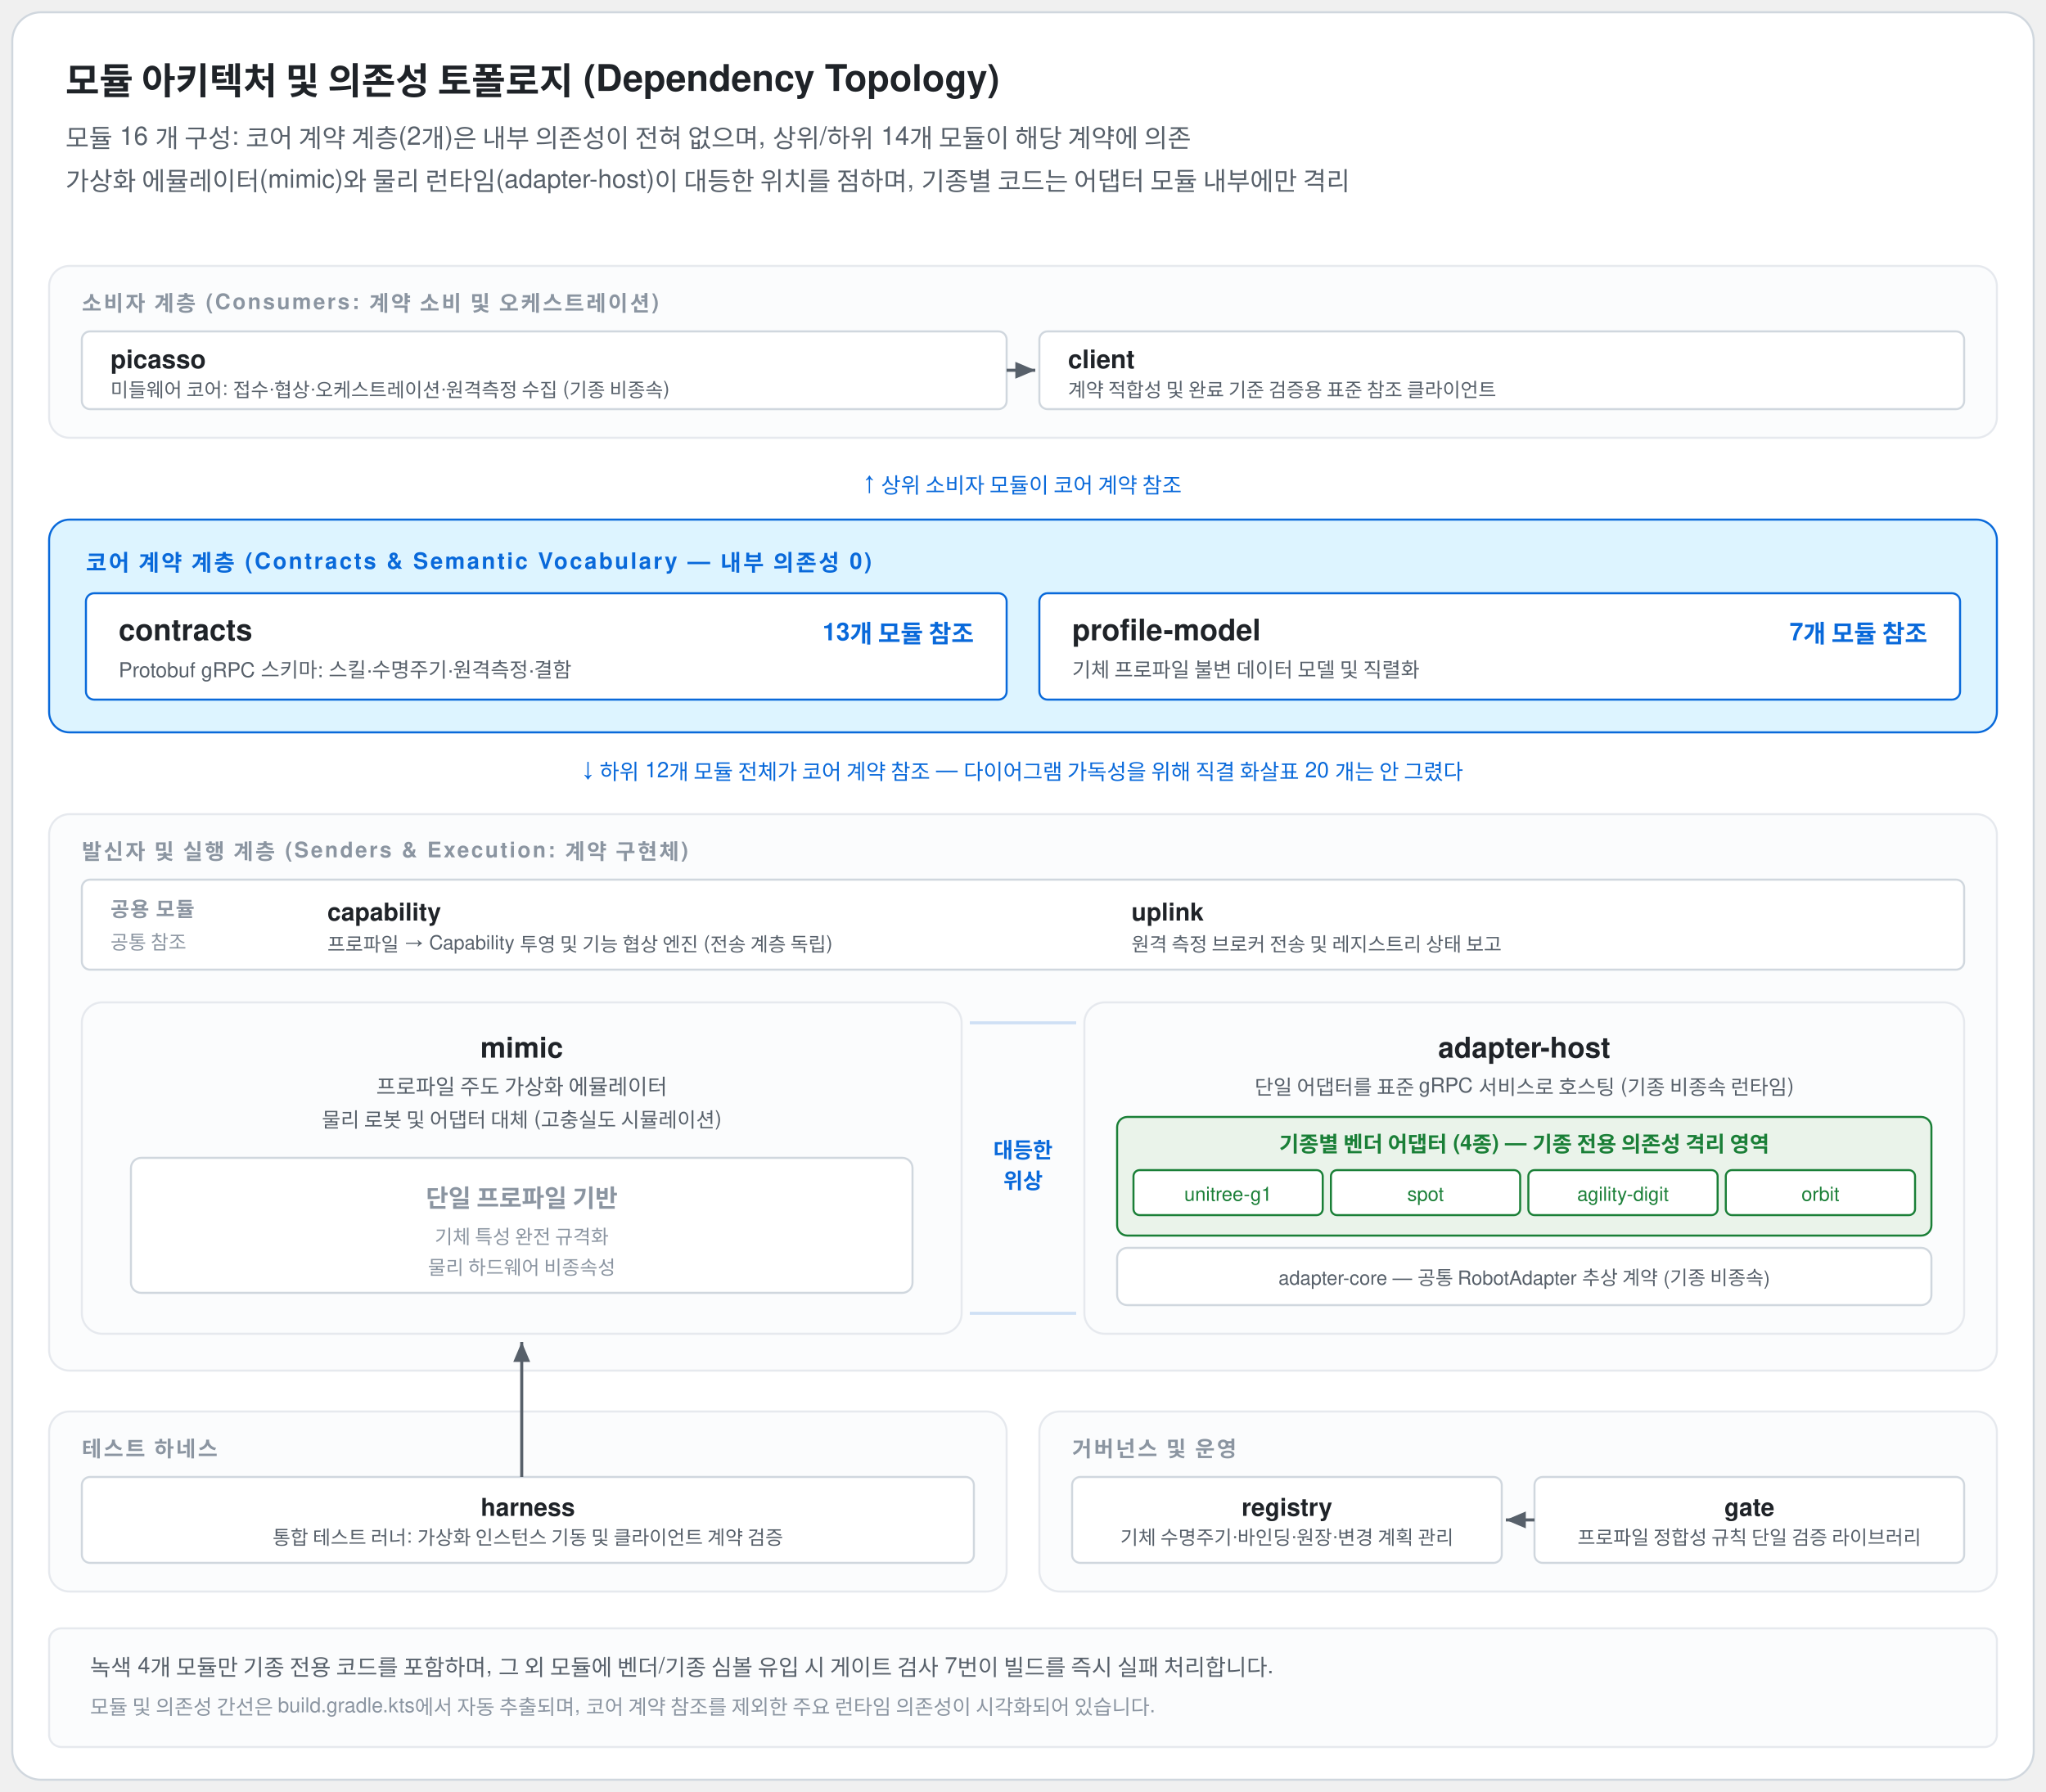
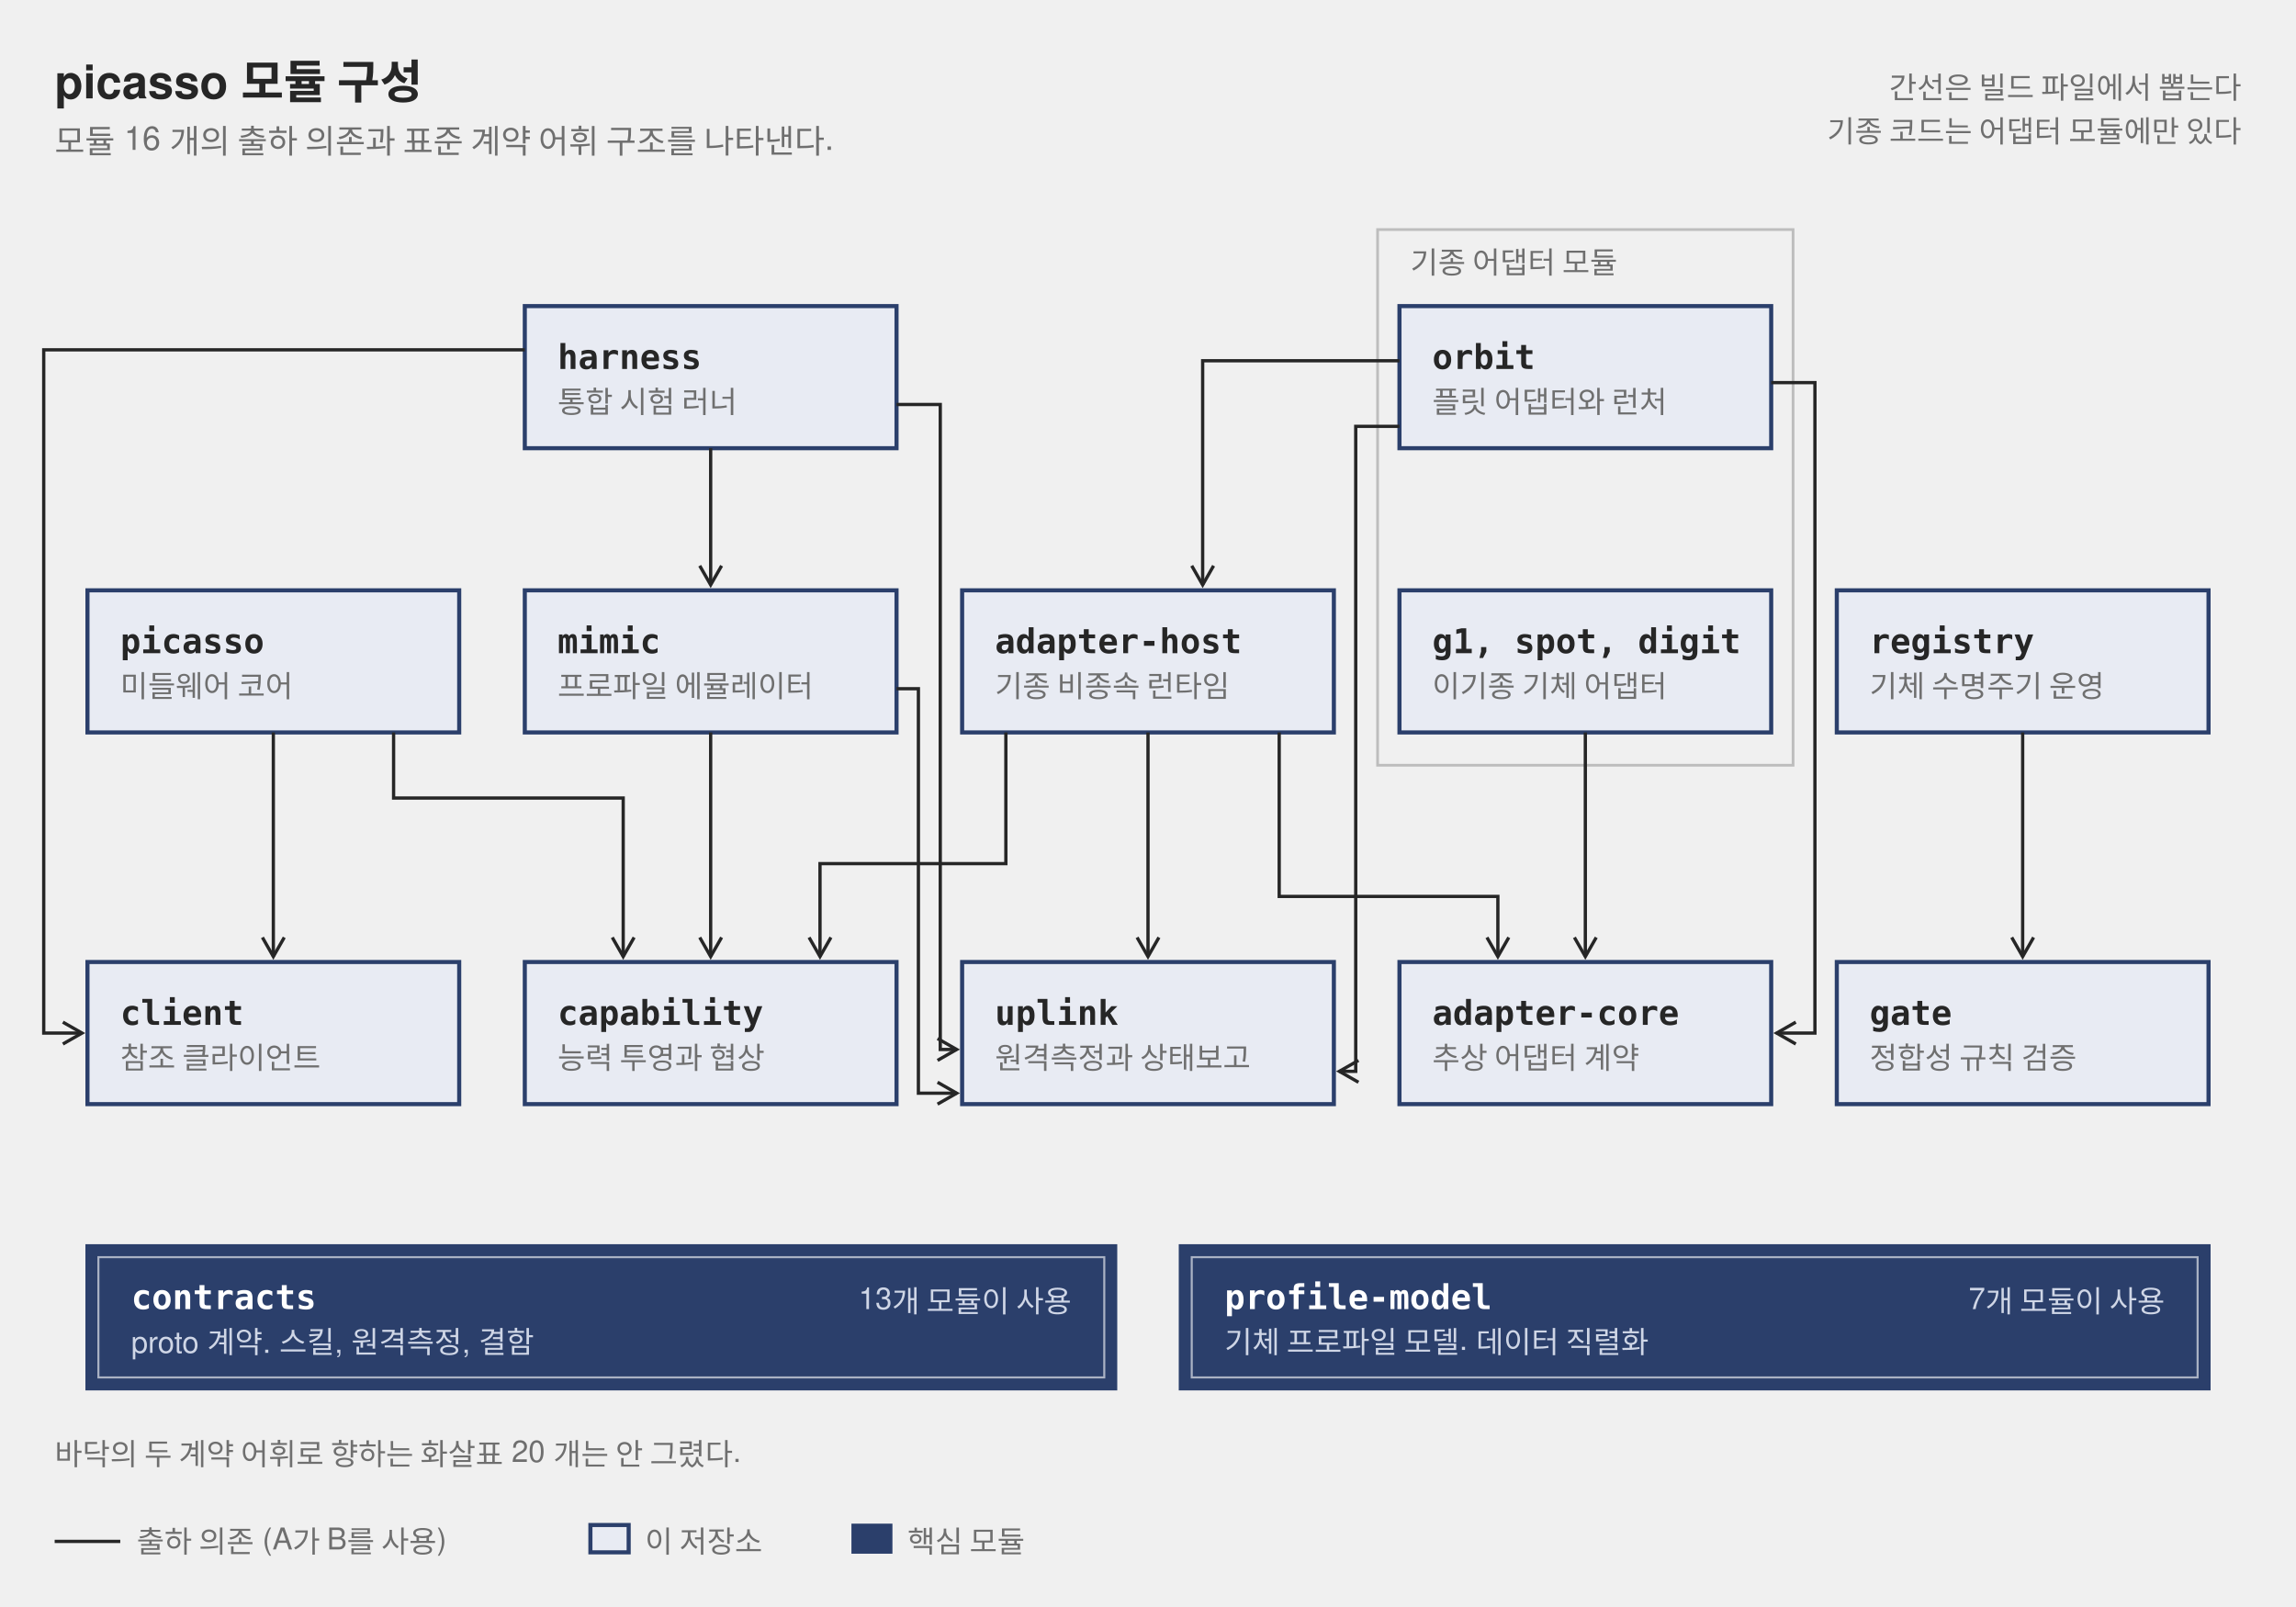
- <svg xmlns="http://www.w3.org/2000/svg" width="1000" height="876" viewBox="0 0 1000 876" font-family="Malgun Gothic,Apple SD Gothic Neo,Noto Sans KR,Segoe UI,-apple-system,Helvetica,Arial,sans-serif">
+ <svg xmlns="http://www.w3.org/2000/svg" width="840" height="588" viewBox="0 0 840 588">
  <defs>
-     <marker id="am" markerWidth="8" markerHeight="8" refX="6.5" refY="2.75" orient="auto">
-       <path d="M0,0 L6.5,2.75 L0,5.5 Z" fill="#57606a" />
+     <marker id="data" markerUnits="userSpaceOnUse" markerWidth="10" markerHeight="10" refX="8" refY="5" orient="auto">
+       <path d="M1,1 L8,5 L1,9" fill="none" stroke="#262626" stroke-width="1.2" />
    </marker>
  </defs>
-   <rect x="6" y="6" width="988" height="864" rx="14" fill="#ffffff" stroke="#d0d7de" />
-   <text x="32" y="46" font-size="18" font-weight="600" fill="#1f2328">모듈 아키텍처 및 의존성 토폴로지 (Dependency Topology)</text>
-   <text x="32" y="72" font-size="12.5" fill="#57606a">모듈 16 개 구성: 코어 계약 계층(2개)은 내부 의존성이 전혀 없으며, 상위/하위 14개 모듈이 해당 계약에 의존</text>
-   <text x="32" y="93" font-size="12.5" fill="#57606a">가상화 에뮬레이터(mimic)와 물리 런타임(adapter-host)이 대등한 위치를 점하며, 기종별 코드는 어댑터 모듈 내부에만 격리</text>
-   <rect x="24" y="130" width="952" height="84" rx="10" fill="#fbfcfd" stroke="#e6e9ee" />
-   <text x="40" y="152" font-size="10.5" font-weight="700" letter-spacing="1" fill="#8b95a1">소비자 계층 (Consumers: 계약 소비 및 오케스트레이션)</text>
-   <rect x="40" y="162" width="452" height="38" rx="4" fill="#ffffff" stroke="#d0d7de" />
-   <text x="54" y="180" font-size="12.5" font-weight="600" fill="#1f2328">picasso</text>
-   <text x="54" y="194" font-size="9.5" fill="#57606a">미들웨어 코어: 접수·협상·오케스트레이션·원격측정 수집 (기종 비종속)</text>
-   <rect x="508" y="162" width="452" height="38" rx="4" fill="#ffffff" stroke="#d0d7de" />
-   <text x="522" y="180" font-size="12.5" font-weight="600" fill="#1f2328">client</text>
-   <text x="522" y="194" font-size="9.5" fill="#57606a">계약 적합성 및 완료 기준 검증용 표준 참조 클라이언트</text>
-   <polyline points="492,181 506,181" fill="none" stroke="#57606a" stroke-width="1.5" marker-end="url(#am)" />
-   <rect x="24" y="254" width="952" height="104" rx="10" fill="#ddf4ff" stroke="#0969da" />
-   <text x="42" y="279" font-size="11" font-weight="700" letter-spacing="1" fill="#0969da">코어 계약 계층 (Contracts &amp; Semantic Vocabulary — 내부 의존성 0)</text>
-   <rect x="42" y="290" width="450" height="52" rx="4" fill="#ffffff" stroke="#0969da" />
-   <text x="58" y="313" font-size="14.5" font-weight="600" fill="#1f2328">contracts</text>
-   <text x="58" y="331" font-size="10" fill="#57606a">Protobuf gRPC 스키마: 스킬·수명주기·원격측정·결함</text>
-   <text x="476" y="313" font-size="12" font-weight="600" text-anchor="end" fill="#0969da">13개 모듈 참조</text>
-   <rect x="508" y="290" width="450" height="52" rx="4" fill="#ffffff" stroke="#0969da" />
-   <text x="524" y="313" font-size="14.5" font-weight="600" fill="#1f2328">profile-model</text>
-   <text x="524" y="331" font-size="10" fill="#57606a">기체 프로파일 불변 데이터 모델 및 직렬화</text>
-   <text x="942" y="313" font-size="12" font-weight="600" text-anchor="end" fill="#0969da">7개 모듈 참조</text>
-   <text x="500" y="240" font-size="10.5" text-anchor="middle" fill="#0969da">↑ 상위 소비자 모듈이 코어 계약 참조</text>
-   <text x="500" y="380" font-size="10.5" text-anchor="middle" fill="#0969da">↓ 하위 12개 모듈 전체가 코어 계약 참조 — 다이어그램 가독성을 위해 직결 화살표 20 개는 안 그렸다</text>
-   <rect x="24" y="398" width="952" height="272" rx="10" fill="#fbfcfd" stroke="#e6e9ee" />
-   <text x="40" y="420" font-size="10.5" font-weight="700" letter-spacing="1" fill="#8b95a1">발신자 및 실행 계층 (Senders &amp; Execution: 계약 구현체)</text>
-   <rect x="40" y="430" width="920" height="44" rx="4" fill="#ffffff" stroke="#d0d7de" />
-   <text x="54" y="448" font-size="10" font-weight="700" letter-spacing="0.5" fill="#8b95a1">공용 모듈</text>
-   <text x="54" y="464" font-size="9.5" fill="#8b95a1">공통 참조</text>
-   <text x="160" y="450" font-size="12" font-weight="600" fill="#1f2328">capability</text>
-   <text x="160" y="465" font-size="9.5" fill="#57606a">프로파일 → Capability 투영 및 기능 협상 엔진 (전송 계층 독립)</text>
-   <text x="553" y="450" font-size="12" font-weight="600" fill="#1f2328">uplink</text>
-   <text x="553" y="465" font-size="9.5" fill="#57606a">원격 측정 브로커 전송 및 레지스트리 상태 보고</text>
-   <rect x="40" y="490" width="430" height="162" rx="10" fill="#fbfcfd" stroke="#e6e9ee" />
-   <text x="255" y="517" font-size="14" font-weight="600" text-anchor="middle" fill="#1f2328">mimic</text>
-   <text x="255" y="535" font-size="10.5" text-anchor="middle" fill="#57606a">프로파일 주도 가상화 에뮬레이터</text>
-   <text x="255" y="551" font-size="10" text-anchor="middle" fill="#57606a">물리 로봇 및 어댑터 대체 (고충실도 시뮬레이션)</text>
-   <rect x="64" y="566" width="382" height="66" rx="5" fill="#ffffff" stroke="#d0d7de" />
-   <text x="255" y="590" font-size="12" font-weight="600" text-anchor="middle" fill="#8b95a1">단일 프로파일 기반</text>
-   <text x="255" y="608" font-size="9.5" text-anchor="middle" fill="#8b95a1">기체 특성 완전 규격화</text>
-   <text x="255" y="623" font-size="9.5" text-anchor="middle" fill="#8b95a1">물리 하드웨어 비종속성</text>
-   <rect x="530" y="490" width="430" height="162" rx="10" fill="#fbfcfd" stroke="#e6e9ee" />
-   <text x="745" y="517" font-size="14" font-weight="600" text-anchor="middle" fill="#1f2328">adapter-host</text>
-   <text x="745" y="535" font-size="10" text-anchor="middle" fill="#57606a">단일 어댑터를 표준 gRPC 서비스로 호스팅 (기종 비종속 런타임)</text>
-   <rect x="546" y="546" width="398" height="58" rx="5" fill="#eaf3ea" stroke="#1a7f37" />
-   <text x="745" y="563" font-size="10.5" font-weight="600" text-anchor="middle" fill="#1a7f37">기종별 벤더 어댑터 (4종) — 기종 전용 의존성 격리 영역</text>
-   <rect x="554" y="572" width="92.5" height="22" rx="3" fill="#ffffff" stroke="#1a7f37" />
-   <text x="600.25" y="587" font-size="9.5" text-anchor="middle" fill="#1a7f37">unitree-g1</text>
-   <rect x="650.5" y="572" width="92.5" height="22" rx="3" fill="#ffffff" stroke="#1a7f37" />
-   <text x="696.75" y="587" font-size="9.5" text-anchor="middle" fill="#1a7f37">spot</text>
-   <rect x="747" y="572" width="92.5" height="22" rx="3" fill="#ffffff" stroke="#1a7f37" />
-   <text x="793.25" y="587" font-size="9.5" text-anchor="middle" fill="#1a7f37">agility-digit</text>
-   <rect x="843.5" y="572" width="92.5" height="22" rx="3" fill="#ffffff" stroke="#1a7f37" />
-   <text x="889.75" y="587" font-size="9.5" text-anchor="middle" fill="#1a7f37">orbit</text>
-   <rect x="546" y="610" width="398" height="28" rx="5" fill="#ffffff" stroke="#d0d7de" />
-   <text x="745" y="628" font-size="9.5" text-anchor="middle" fill="#57606a">adapter-core — 공통 RobotAdapter 추상 계약 (기종 비종속)</text>
-   <polyline points="474,500 526,500" fill="none" stroke="#cfe0f5" stroke-width="1.5" />
-   <polyline points="474,642 526,642" fill="none" stroke="#cfe0f5" stroke-width="1.5" />
-   <text x="500" y="566" font-size="10.5" font-weight="700" text-anchor="middle" fill="#0969da">대등한</text>
-   <text x="500" y="581" font-size="10.5" font-weight="700" text-anchor="middle" fill="#0969da">위상</text>
-   <rect x="24" y="690" width="468" height="88" rx="10" fill="#fbfcfd" stroke="#e6e9ee" />
-   <text x="40" y="712" font-size="10.5" font-weight="700" letter-spacing="1" fill="#8b95a1">테스트 하네스</text>
-   <rect x="40" y="722" width="436" height="42" rx="4" fill="#ffffff" stroke="#d0d7de" />
-   <text x="258" y="741" font-size="12" font-weight="600" text-anchor="middle" fill="#1f2328">harness</text>
-   <text x="258" y="755" font-size="9.5" text-anchor="middle" fill="#57606a">통합 테스트 러너: 가상화 인스턴스 기동 및 클라이언트 계약 검증</text>
-   <polyline points="255,722 255,656" fill="none" stroke="#57606a" stroke-width="1.5" marker-end="url(#am)" />
-   <rect x="508" y="690" width="468" height="88" rx="10" fill="#fbfcfd" stroke="#e6e9ee" />
-   <text x="524" y="712" font-size="10.5" font-weight="700" letter-spacing="1" fill="#8b95a1">거버넌스 및 운영</text>
-   <rect x="524" y="722" width="210" height="42" rx="4" fill="#ffffff" stroke="#d0d7de" />
-   <text x="629" y="741" font-size="12" font-weight="600" text-anchor="middle" fill="#1f2328">registry</text>
-   <text x="629" y="755" font-size="9.5" text-anchor="middle" fill="#57606a">기체 수명주기·바인딩·원장·변경 계획 관리</text>
-   <rect x="750" y="722" width="210" height="42" rx="4" fill="#ffffff" stroke="#d0d7de" />
-   <text x="855" y="741" font-size="12" font-weight="600" text-anchor="middle" fill="#1f2328">gate</text>
-   <text x="855" y="755" font-size="9.5" text-anchor="middle" fill="#57606a">프로파일 정합성 규칙 단일 검증 라이브러리</text>
-   <polyline points="750,743 736,743" fill="none" stroke="#57606a" stroke-width="1.5" marker-end="url(#am)" />
-   <rect x="24" y="796" width="952" height="58" rx="6" fill="#fbfcfd" stroke="#e6e9ee" />
-   <text x="44" y="819" font-size="11" fill="#57606a">녹색 4개 모듈만 기종 전용 코드를 포함하며, 그 외 모듈에 벤더/기종 심볼 유입 시 게이트 검사 7번이 빌드를 즉시 실패 처리합니다.</text>
-   <text x="44" y="838" font-size="10" fill="#8b95a1">모듈 및 의존성 간선은 build.gradle.kts에서 자동 추출되며, 코어 계약 참조를 제외한 주요 런타임 의존성이 시각화되어 있습니다.</text>
+   <g font-family="'Helvetica Neue', Helvetica, Arial, 'Apple SD Gothic Neo', 'Malgun Gothic', 'Noto Sans KR', 'Noto Sans CJK KR', sans-serif" fill="#262626">
+     <text x="20" y="36" font-size="17" font-weight="700">picasso 모듈 구성</text>
+     <text x="20" y="56" font-size="12" fill="#6f6f6f">모듈 16 개의 출하 의존과 표준 계약 어휘 구조를 나타낸다.</text>
+     <text x="820" y="36" font-size="11" fill="#6f6f6f" text-anchor="end">간선은 빌드 파일에서 뽑는다</text>
+     <text x="820" y="52" font-size="11" fill="#6f6f6f" text-anchor="end">기종 코드는 어댑터 모듈에만 있다</text>
+     <rect x="504" y="84" width="152" height="196" fill="none" stroke="#bdbdbd" />
+     <text x="516" y="100" font-size="11" fill="#6f6f6f">기종 어댑터 모듈</text>
+     <rect x="192" y="112" width="136" height="52" fill="#e8ebf3" stroke="#2b3f6b" stroke-width="1.5" />
+     <text x="204" y="135" font-size="12.5" font-weight="700" font-family="Menlo, Consolas, 'DejaVu Sans Mono', monospace">harness</text>
+     <text x="204" y="151" font-size="11" fill="#6f6f6f">통합 시험 러너</text>
+     <rect x="512" y="112" width="136" height="52" fill="#e8ebf3" stroke="#2b3f6b" stroke-width="1.5" />
+     <text x="524" y="135" font-size="12.5" font-weight="700" font-family="Menlo, Consolas, 'DejaVu Sans Mono', monospace">orbit</text>
+     <text x="524" y="151" font-size="11" fill="#6f6f6f">플릿 어댑터와 런처</text>
+     <rect x="32" y="216" width="136" height="52" fill="#e8ebf3" stroke="#2b3f6b" stroke-width="1.5" />
+     <text x="44" y="239" font-size="12.5" font-weight="700" font-family="Menlo, Consolas, 'DejaVu Sans Mono', monospace">picasso</text>
+     <text x="44" y="255" font-size="11" fill="#6f6f6f">미들웨어 코어</text>
+     <rect x="192" y="216" width="136" height="52" fill="#e8ebf3" stroke="#2b3f6b" stroke-width="1.5" />
+     <text x="204" y="239" font-size="12.5" font-weight="700" font-family="Menlo, Consolas, 'DejaVu Sans Mono', monospace">mimic</text>
+     <text x="204" y="255" font-size="11" fill="#6f6f6f">프로파일 에뮬레이터</text>
+     <rect x="352" y="216" width="136" height="52" fill="#e8ebf3" stroke="#2b3f6b" stroke-width="1.5" />
+     <text x="364" y="239" font-size="12.5" font-weight="700" font-family="Menlo, Consolas, 'DejaVu Sans Mono', monospace">adapter-host</text>
+     <text x="364" y="255" font-size="11" fill="#6f6f6f">기종 비종속 런타임</text>
+     <rect x="512" y="216" width="136" height="52" fill="#e8ebf3" stroke="#2b3f6b" stroke-width="1.5" />
+     <text x="524" y="239" font-size="12.5" font-weight="700" font-family="Menlo, Consolas, 'DejaVu Sans Mono', monospace">g1, spot, digit</text>
+     <text x="524" y="255" font-size="11" fill="#6f6f6f">이기종 기체 어댑터</text>
+     <rect x="672" y="216" width="136" height="52" fill="#e8ebf3" stroke="#2b3f6b" stroke-width="1.5" />
+     <text x="684" y="239" font-size="12.5" font-weight="700" font-family="Menlo, Consolas, 'DejaVu Sans Mono', monospace">registry</text>
+     <text x="684" y="255" font-size="11" fill="#6f6f6f">기체 수명주기 운영</text>
+     <rect x="32" y="352" width="136" height="52" fill="#e8ebf3" stroke="#2b3f6b" stroke-width="1.5" />
+     <text x="44" y="375" font-size="12.5" font-weight="700" font-family="Menlo, Consolas, 'DejaVu Sans Mono', monospace">client</text>
+     <text x="44" y="391" font-size="11" fill="#6f6f6f">참조 클라이언트</text>
+     <rect x="192" y="352" width="136" height="52" fill="#e8ebf3" stroke="#2b3f6b" stroke-width="1.5" />
+     <text x="204" y="375" font-size="12.5" font-weight="700" font-family="Menlo, Consolas, 'DejaVu Sans Mono', monospace">capability</text>
+     <text x="204" y="391" font-size="11" fill="#6f6f6f">능력 투영과 협상</text>
+     <rect x="352" y="352" width="136" height="52" fill="#e8ebf3" stroke="#2b3f6b" stroke-width="1.5" />
+     <text x="364" y="375" font-size="12.5" font-weight="700" font-family="Menlo, Consolas, 'DejaVu Sans Mono', monospace">uplink</text>
+     <text x="364" y="391" font-size="11" fill="#6f6f6f">원격측정과 상태보고</text>
+     <rect x="512" y="352" width="136" height="52" fill="#e8ebf3" stroke="#2b3f6b" stroke-width="1.5" />
+     <text x="524" y="375" font-size="12.5" font-weight="700" font-family="Menlo, Consolas, 'DejaVu Sans Mono', monospace">adapter-core</text>
+     <text x="524" y="391" font-size="11" fill="#6f6f6f">추상 어댑터 계약</text>
+     <rect x="672" y="352" width="136" height="52" fill="#e8ebf3" stroke="#2b3f6b" stroke-width="1.5" />
+     <text x="684" y="375" font-size="12.5" font-weight="700" font-family="Menlo, Consolas, 'DejaVu Sans Mono', monospace">gate</text>
+     <text x="684" y="391" font-size="11" fill="#6f6f6f">정합성 규칙 검증</text>
+     <rect x="32" y="456" width="376" height="52" fill="#2b3f6b" stroke="#2b3f6b" stroke-width="1.5" />
+     <rect x="36" y="460" width="368" height="44" fill="none" stroke="#fff" stroke-width="0.75" stroke-opacity="0.6" />
+     <text x="48" y="479" font-size="12.5" font-weight="700" fill="#fff" font-family="Menlo, Consolas, 'DejaVu Sans Mono', monospace">contracts</text>
+     <text x="48" y="495" font-size="11" fill="#cfd6e6">proto 계약. 스킬, 원격측정, 결함</text>
+     <text x="392" y="479" font-size="11" fill="#cfd6e6" text-anchor="end">13개 모듈이 사용</text>
+     <rect x="432" y="456" width="376" height="52" fill="#2b3f6b" stroke="#2b3f6b" stroke-width="1.5" />
+     <rect x="436" y="460" width="368" height="44" fill="none" stroke="#fff" stroke-width="0.75" stroke-opacity="0.6" />
+     <text x="448" y="479" font-size="12.5" font-weight="700" fill="#fff" font-family="Menlo, Consolas, 'DejaVu Sans Mono', monospace">profile-model</text>
+     <text x="448" y="495" font-size="11" fill="#cfd6e6">기체 프로파일 모델. 데이터 직렬화</text>
+     <text x="792" y="479" font-size="11" fill="#cfd6e6" text-anchor="end">7개 모듈이 사용</text>
+     <text x="20" y="536" font-size="11" fill="#6f6f6f">바닥의 두 계약 어휘로 향하는 화살표 20 개는 안 그렸다.</text>
+     <g fill="none" stroke="#262626" stroke-width="1.2">
+       <path d="M100,268 V350" marker-end="url(#data)" />
+       <path d="M144,268 V292 H228 V350" marker-end="url(#data)" />
+       <path d="M260,268 V350" marker-end="url(#data)" />
+       <path d="M328,252 H336 V400 H350" marker-end="url(#data)" />
+       <path d="M368,268 V316 H300 V350" marker-end="url(#data)" />
+       <path d="M420,268 V350" marker-end="url(#data)" />
+       <path d="M468,268 V328 H548 V350" marker-end="url(#data)" />
+       <path d="M580,268 V350" marker-end="url(#data)" />
+       <path d="M740,268 V350" marker-end="url(#data)" />
+       <path d="M260,164 V214" marker-end="url(#data)" />
+       <path d="M192,128 H16 V378 H30" marker-end="url(#data)" />
+       <path d="M328,148 H344 V384 H350" marker-end="url(#data)" />
+       <path d="M512,132 H440 V214" marker-end="url(#data)" />
+       <path d="M512,156 H496 V392 H490" marker-end="url(#data)" />
+       <path d="M648,140 H664 V378 H650" marker-end="url(#data)" />
+     </g>
+     <g font-size="10.5" fill="#6f6f6f">
+       <path d="M20,564 H44" fill="none" stroke="#262626" stroke-width="1.2" />
+       <text x="50" y="568" font-size="11">출하 의존 (A가 B를 사용)</text>
+       <rect x="216" y="558" width="14" height="10" fill="#e8ebf3" stroke="#2b3f6b" stroke-width="1.5" />
+       <text x="236" y="568" font-size="11">이 저장소</text>
+       <rect x="312" y="558" width="14" height="10" fill="#2b3f6b" stroke="#2b3f6b" />
+       <text x="332" y="568" font-size="11">핵심 모듈</text>
+     </g>
+   </g>
</svg>
